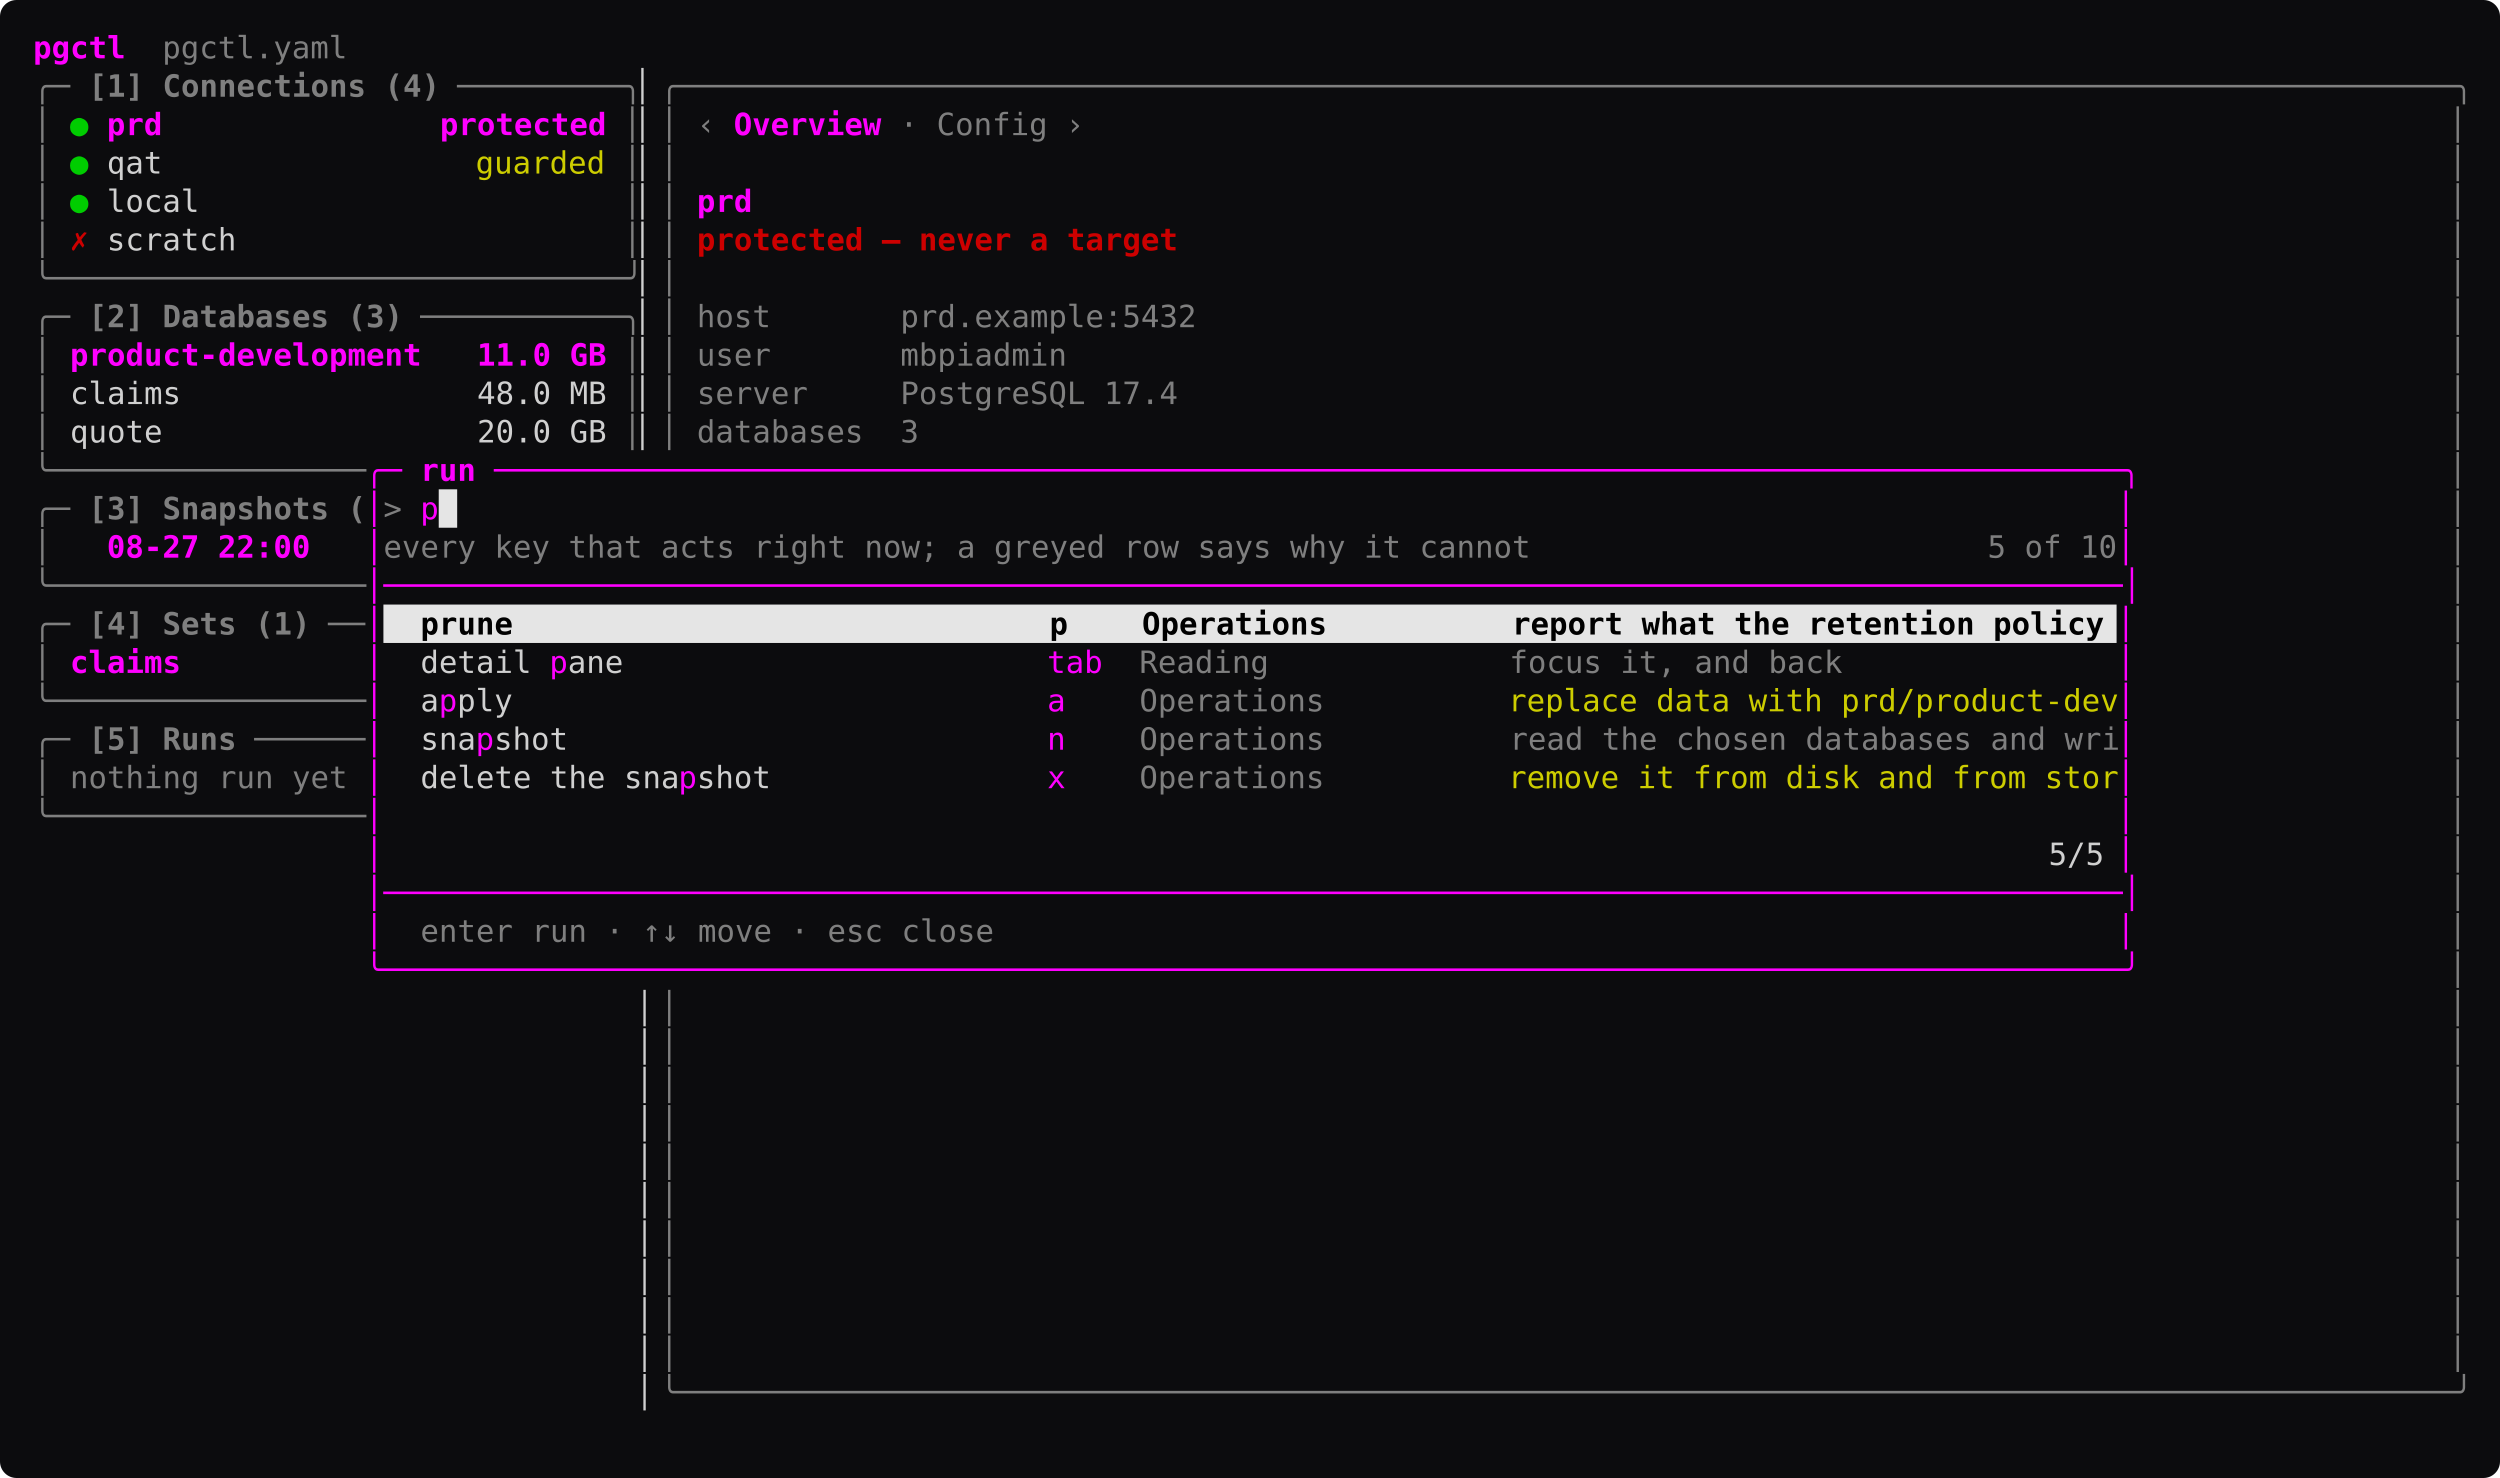
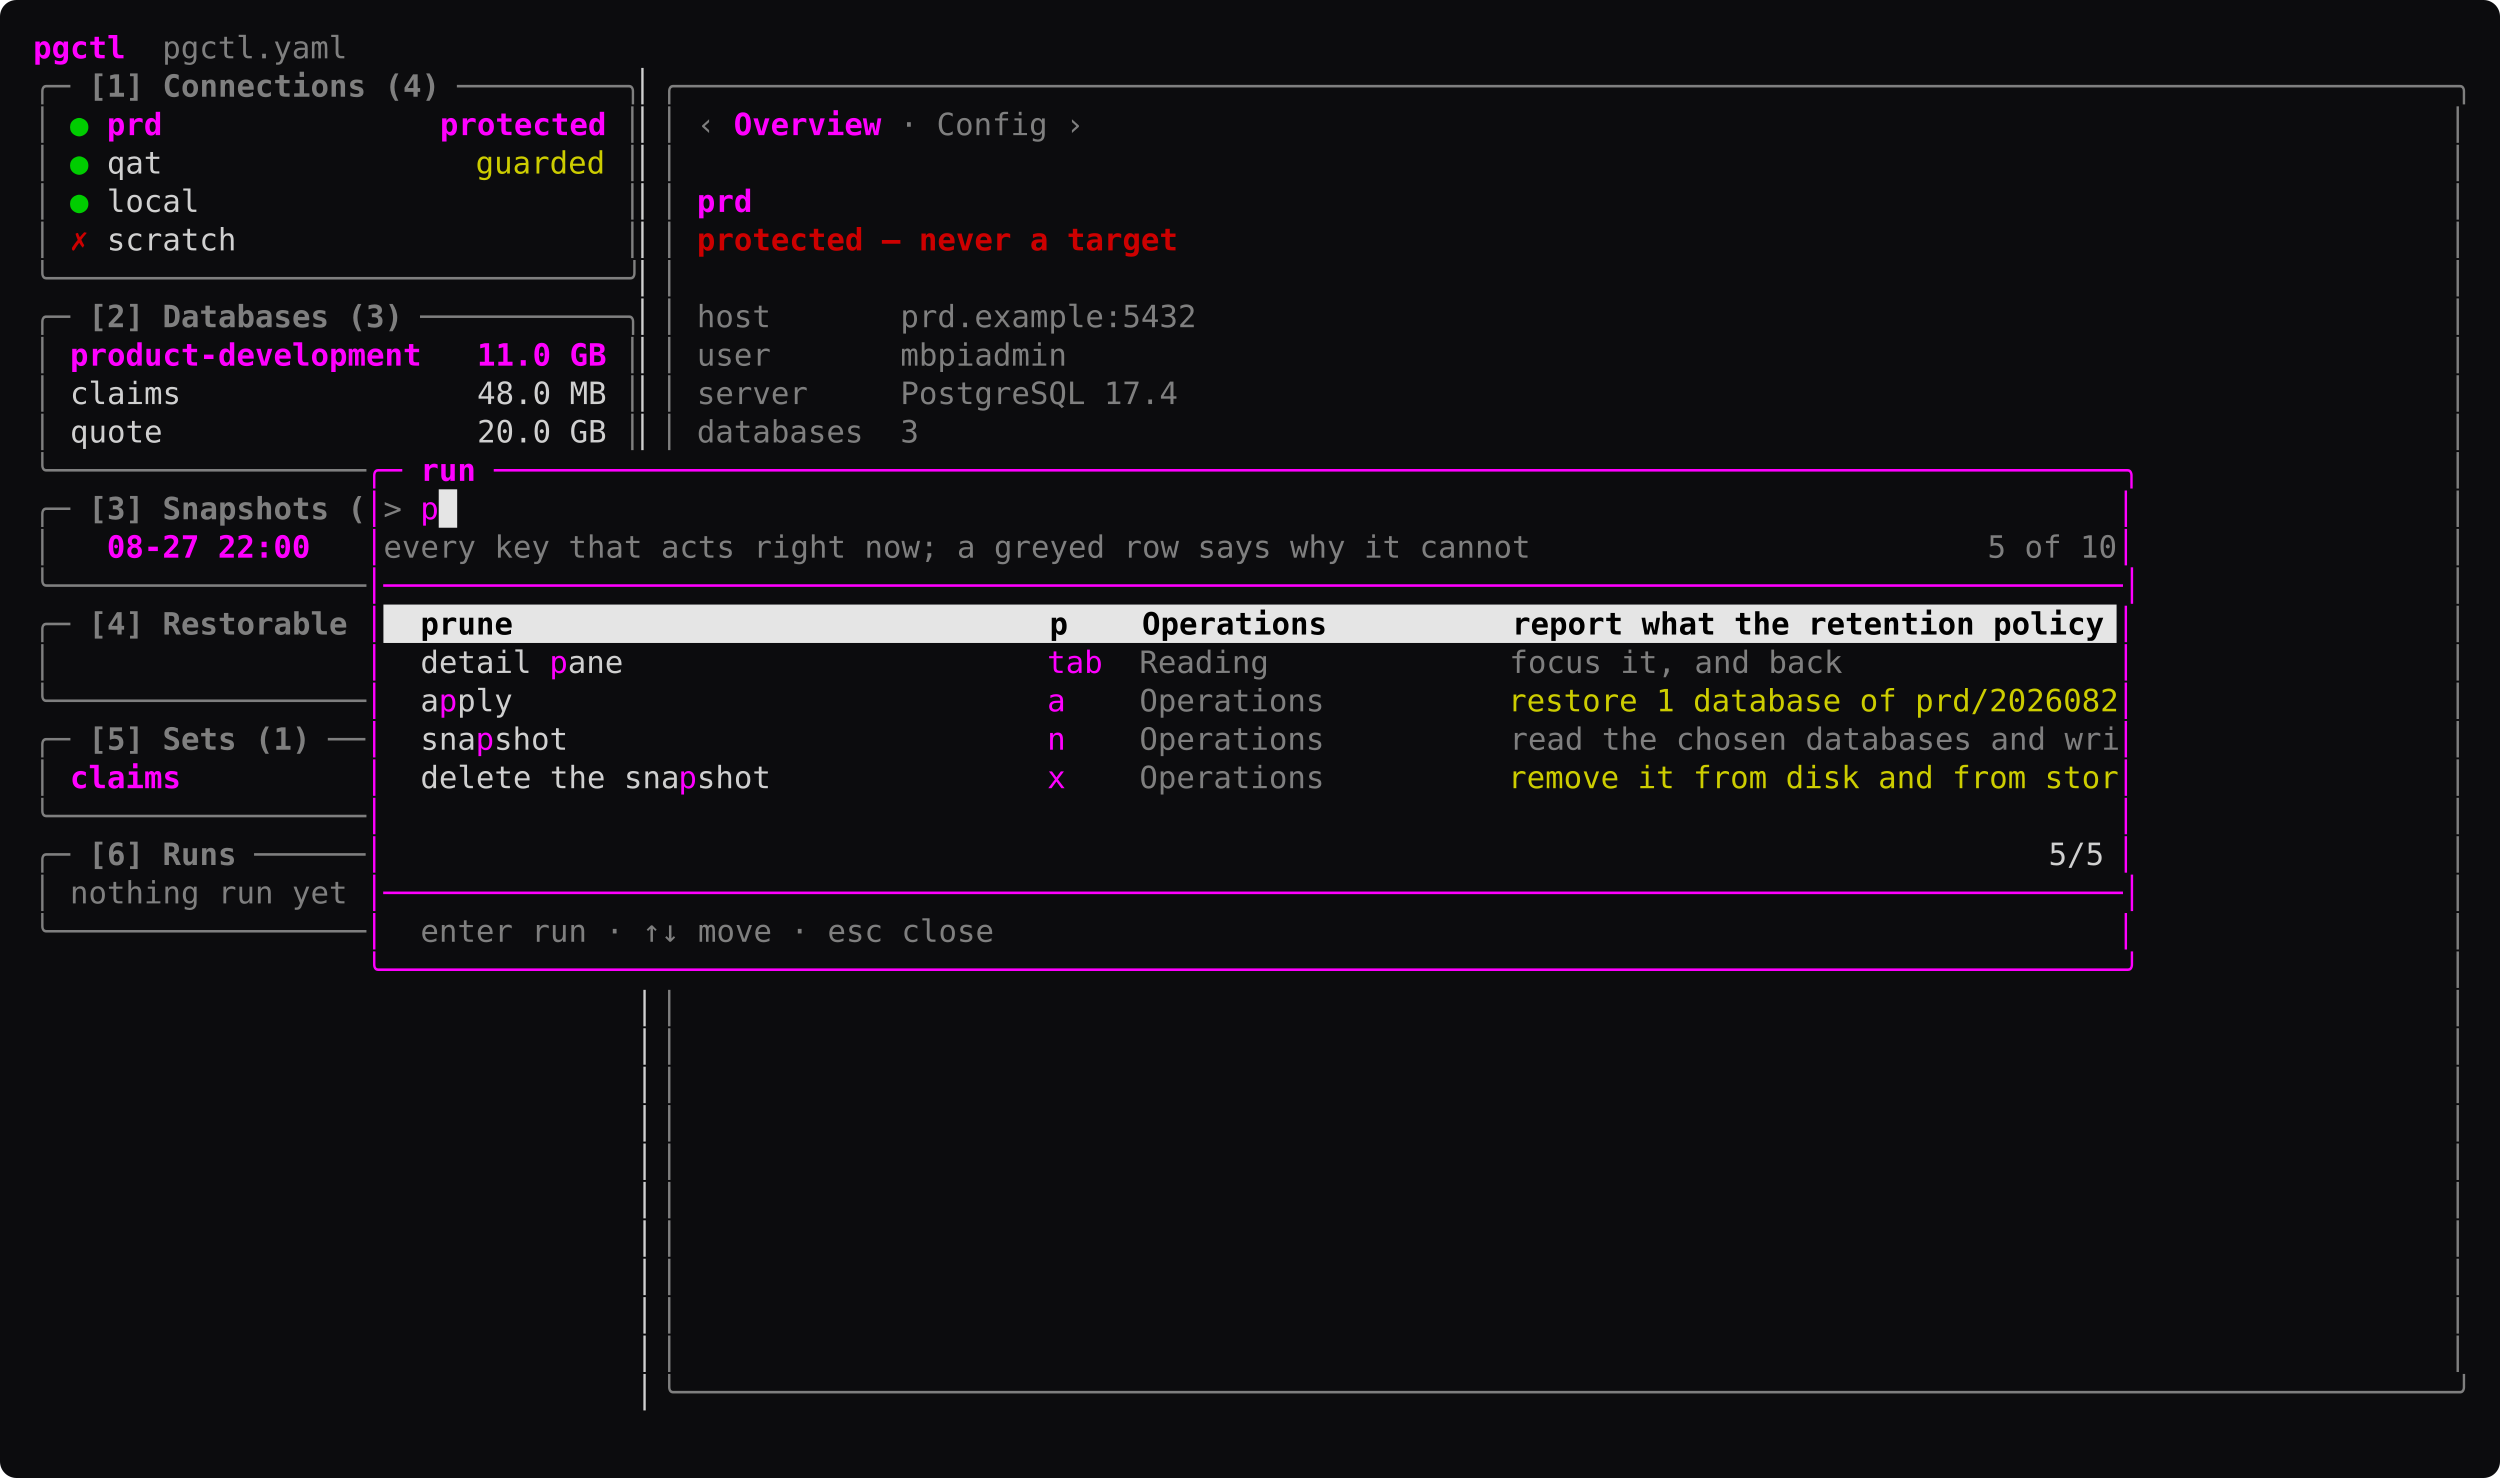
<svg xmlns="http://www.w3.org/2000/svg" width="1057.6" height="625.25" viewBox="0 0 1057.6 625.25" font-family="ui-monospace, 'SF Mono', SFMono-Regular, Menlo, Consolas, 'DejaVu Sans Mono', monospace" font-size="13" role="img">
  <rect width="1057.6" height="625.25" rx="7" fill="#0c0c0e" />
  <rect x="185.6" y="207" width="7.8" height="16.25" fill="#e5e5e5" />
  <rect x="162.2" y="255.75" width="733.2" height="16.25" fill="#e5e5e5" />
  <text x="14" y="24.68" textLength="39" lengthAdjust="spacing" fill="#ff00ff" font-weight="600" xml:space="preserve">pgctl</text>
  <text x="53" y="24.68" textLength="93.6" lengthAdjust="spacing" fill="#7f7f7f" xml:space="preserve">  pgctl.yaml</text>
  <text x="14" y="40.92" textLength="15.6" lengthAdjust="spacing" fill="#7f7f7f" xml:space="preserve">╭─</text>
  <text x="29.6" y="40.92" textLength="156" lengthAdjust="spacing" fill="#7f7f7f" font-weight="600" xml:space="preserve"> [1] Connections (4)</text>
  <text x="193.4" y="40.92" textLength="78" lengthAdjust="spacing" fill="#7f7f7f" xml:space="preserve">─────────╮</text>
  <text x="271.4" y="40.92" textLength="7.8" lengthAdjust="spacing" fill="#d0d0d0" xml:space="preserve">▏</text>
  <text x="279.2" y="40.92" textLength="764.4" lengthAdjust="spacing" fill="#7f7f7f" xml:space="preserve">╭────────────────────────────────────────────────────────────────────────────────────────────────╮</text>
  <text x="14" y="57.17" textLength="7.8" lengthAdjust="spacing" fill="#7f7f7f" xml:space="preserve">│</text>
  <text x="29.6" y="57.17" textLength="7.8" lengthAdjust="spacing" fill="#00cd00" xml:space="preserve">●</text>
  <text x="45.2" y="57.17" textLength="210.6" lengthAdjust="spacing" fill="#ff00ff" font-weight="600" xml:space="preserve">prd               protected</text>
  <text x="263.6" y="57.17" textLength="7.8" lengthAdjust="spacing" fill="#7f7f7f" xml:space="preserve">│</text>
  <text x="271.4" y="57.17" textLength="7.8" lengthAdjust="spacing" fill="#d0d0d0" xml:space="preserve">▏</text>
  <text x="279.2" y="57.17" textLength="7.8" lengthAdjust="spacing" fill="#7f7f7f" xml:space="preserve">│</text>
  <text x="294.8" y="57.17" textLength="7.8" lengthAdjust="spacing" fill="#7f7f7f" xml:space="preserve">‹</text>
  <text x="310.4" y="57.17" textLength="7.8" lengthAdjust="spacing" fill="#ff00ff" font-weight="600" xml:space="preserve">O</text>
  <text x="318.2" y="57.17" textLength="7.8" lengthAdjust="spacing" fill="#ff00ff" font-weight="600" xml:space="preserve">v</text>
  <text x="326" y="57.17" textLength="7.8" lengthAdjust="spacing" fill="#ff00ff" font-weight="600" xml:space="preserve">e</text>
  <text x="333.8" y="57.17" textLength="7.8" lengthAdjust="spacing" fill="#ff00ff" font-weight="600" xml:space="preserve">r</text>
  <text x="341.6" y="57.17" textLength="7.8" lengthAdjust="spacing" fill="#ff00ff" font-weight="600" xml:space="preserve">v</text>
  <text x="349.4" y="57.17" textLength="7.8" lengthAdjust="spacing" fill="#ff00ff" font-weight="600" xml:space="preserve">i</text>
  <text x="357.2" y="57.17" textLength="7.8" lengthAdjust="spacing" fill="#ff00ff" font-weight="600" xml:space="preserve">e</text>
  <text x="365" y="57.17" textLength="7.8" lengthAdjust="spacing" fill="#ff00ff" font-weight="600" xml:space="preserve">w</text>
  <text x="380.6" y="57.17" textLength="7.8" lengthAdjust="spacing" fill="#7f7f7f" xml:space="preserve">·</text>
  <text x="388.4" y="57.17" textLength="54.6" lengthAdjust="spacing" fill="#7f7f7f" xml:space="preserve"> Config</text>
  <text x="450.8" y="57.17" textLength="7.8" lengthAdjust="spacing" fill="#7f7f7f" xml:space="preserve">›</text>
  <text x="1035.8" y="57.17" textLength="7.8" lengthAdjust="spacing" fill="#7f7f7f" xml:space="preserve">│</text>
  <text x="14" y="73.42" textLength="7.8" lengthAdjust="spacing" fill="#7f7f7f" xml:space="preserve">│</text>
  <text x="29.6" y="73.42" textLength="7.8" lengthAdjust="spacing" fill="#00cd00" xml:space="preserve">●</text>
  <text x="45.2" y="73.42" textLength="23.4" lengthAdjust="spacing" fill="#d0d0d0" xml:space="preserve">qat</text>
  <text x="201.2" y="73.42" textLength="54.6" lengthAdjust="spacing" fill="#cdcd00" xml:space="preserve">guarded</text>
  <text x="263.6" y="73.42" textLength="7.8" lengthAdjust="spacing" fill="#7f7f7f" xml:space="preserve">│</text>
  <text x="271.4" y="73.42" textLength="7.8" lengthAdjust="spacing" fill="#d0d0d0" xml:space="preserve">▏</text>
  <text x="279.2" y="73.42" textLength="7.8" lengthAdjust="spacing" fill="#7f7f7f" xml:space="preserve">│</text>
  <text x="1035.8" y="73.42" textLength="7.8" lengthAdjust="spacing" fill="#7f7f7f" xml:space="preserve">│</text>
  <text x="14" y="89.67" textLength="7.8" lengthAdjust="spacing" fill="#7f7f7f" xml:space="preserve">│</text>
  <text x="29.6" y="89.67" textLength="7.8" lengthAdjust="spacing" fill="#00cd00" xml:space="preserve">●</text>
  <text x="45.2" y="89.67" textLength="39" lengthAdjust="spacing" fill="#d0d0d0" xml:space="preserve">local</text>
  <text x="263.6" y="89.67" textLength="7.8" lengthAdjust="spacing" fill="#7f7f7f" xml:space="preserve">│</text>
  <text x="271.4" y="89.67" textLength="7.8" lengthAdjust="spacing" fill="#d0d0d0" xml:space="preserve">▏</text>
  <text x="279.2" y="89.67" textLength="7.8" lengthAdjust="spacing" fill="#7f7f7f" xml:space="preserve">│</text>
  <text x="294.8" y="89.67" textLength="23.4" lengthAdjust="spacing" fill="#ff00ff" font-weight="600" xml:space="preserve">prd</text>
  <text x="1035.8" y="89.67" textLength="7.8" lengthAdjust="spacing" fill="#7f7f7f" xml:space="preserve">│</text>
  <text x="14" y="105.92" textLength="7.8" lengthAdjust="spacing" fill="#7f7f7f" xml:space="preserve">│</text>
  <text x="29.6" y="105.92" textLength="7.8" lengthAdjust="spacing" fill="#cd0000" font-weight="600" xml:space="preserve">✗</text>
  <text x="45.2" y="105.92" textLength="54.6" lengthAdjust="spacing" fill="#d0d0d0" xml:space="preserve">scratch</text>
  <text x="263.6" y="105.92" textLength="7.8" lengthAdjust="spacing" fill="#7f7f7f" xml:space="preserve">│</text>
  <text x="271.4" y="105.92" textLength="7.8" lengthAdjust="spacing" fill="#d0d0d0" xml:space="preserve">▏</text>
  <text x="279.2" y="105.92" textLength="7.8" lengthAdjust="spacing" fill="#7f7f7f" xml:space="preserve">│</text>
  <text x="294.8" y="105.92" textLength="202.8" lengthAdjust="spacing" fill="#cd0000" font-weight="600" xml:space="preserve">protected — never a target</text>
  <text x="1035.8" y="105.92" textLength="7.8" lengthAdjust="spacing" fill="#7f7f7f" xml:space="preserve">│</text>
  <text x="14" y="122.17" textLength="257.4" lengthAdjust="spacing" fill="#7f7f7f" xml:space="preserve">╰───────────────────────────────╯</text>
  <text x="271.4" y="122.17" textLength="7.8" lengthAdjust="spacing" fill="#d0d0d0" xml:space="preserve">▏</text>
  <text x="279.2" y="122.17" textLength="7.8" lengthAdjust="spacing" fill="#7f7f7f" xml:space="preserve">│</text>
  <text x="1035.8" y="122.17" textLength="7.8" lengthAdjust="spacing" fill="#7f7f7f" xml:space="preserve">│</text>
  <text x="14" y="138.43" textLength="15.6" lengthAdjust="spacing" fill="#7f7f7f" xml:space="preserve">╭─</text>
  <text x="29.6" y="138.43" textLength="140.4" lengthAdjust="spacing" fill="#7f7f7f" font-weight="600" xml:space="preserve"> [2] Databases (3)</text>
  <text x="177.8" y="138.43" textLength="93.6" lengthAdjust="spacing" fill="#7f7f7f" xml:space="preserve">───────────╮</text>
  <text x="271.4" y="138.43" textLength="7.8" lengthAdjust="spacing" fill="#d0d0d0" xml:space="preserve">▏</text>
  <text x="279.2" y="138.43" textLength="7.8" lengthAdjust="spacing" fill="#7f7f7f" xml:space="preserve">│</text>
  <text x="294.8" y="138.43" textLength="210.6" lengthAdjust="spacing" fill="#7f7f7f" xml:space="preserve">host       prd.example:5432</text>
  <text x="1035.8" y="138.43" textLength="7.8" lengthAdjust="spacing" fill="#7f7f7f" xml:space="preserve">│</text>
  <text x="14" y="154.68" textLength="7.8" lengthAdjust="spacing" fill="#7f7f7f" xml:space="preserve">│</text>
  <text x="29.6" y="154.68" textLength="226.2" lengthAdjust="spacing" fill="#ff00ff" font-weight="600" xml:space="preserve">product-development   11.0 GB</text>
  <text x="263.6" y="154.68" textLength="7.8" lengthAdjust="spacing" fill="#7f7f7f" xml:space="preserve">│</text>
  <text x="271.4" y="154.68" textLength="7.8" lengthAdjust="spacing" fill="#d0d0d0" xml:space="preserve">▏</text>
  <text x="279.2" y="154.68" textLength="7.8" lengthAdjust="spacing" fill="#7f7f7f" xml:space="preserve">│</text>
  <text x="294.8" y="154.68" textLength="156" lengthAdjust="spacing" fill="#7f7f7f" xml:space="preserve">user       mbpiadmin</text>
  <text x="1035.8" y="154.68" textLength="7.8" lengthAdjust="spacing" fill="#7f7f7f" xml:space="preserve">│</text>
  <text x="14" y="170.93" textLength="7.8" lengthAdjust="spacing" fill="#7f7f7f" xml:space="preserve">│</text>
  <text x="21.8" y="170.93" textLength="234" lengthAdjust="spacing" fill="#d0d0d0" xml:space="preserve"> claims                48.0 MB</text>
  <text x="263.6" y="170.93" textLength="7.8" lengthAdjust="spacing" fill="#7f7f7f" xml:space="preserve">│</text>
  <text x="271.4" y="170.93" textLength="7.8" lengthAdjust="spacing" fill="#d0d0d0" xml:space="preserve">▏</text>
  <text x="279.2" y="170.93" textLength="7.8" lengthAdjust="spacing" fill="#7f7f7f" xml:space="preserve">│</text>
  <text x="294.8" y="170.93" textLength="202.8" lengthAdjust="spacing" fill="#7f7f7f" xml:space="preserve">server     PostgreSQL 17.4</text>
  <text x="1035.8" y="170.93" textLength="7.8" lengthAdjust="spacing" fill="#7f7f7f" xml:space="preserve">│</text>
  <text x="14" y="187.18" textLength="7.8" lengthAdjust="spacing" fill="#7f7f7f" xml:space="preserve">│</text>
  <text x="21.8" y="187.18" textLength="234" lengthAdjust="spacing" fill="#d0d0d0" xml:space="preserve"> quote                 20.0 GB</text>
  <text x="263.6" y="187.18" textLength="7.8" lengthAdjust="spacing" fill="#7f7f7f" xml:space="preserve">│</text>
  <text x="271.4" y="187.18" textLength="7.8" lengthAdjust="spacing" fill="#d0d0d0" xml:space="preserve">▏</text>
  <text x="279.2" y="187.18" textLength="7.8" lengthAdjust="spacing" fill="#7f7f7f" xml:space="preserve">│</text>
  <text x="294.8" y="187.18" textLength="93.6" lengthAdjust="spacing" fill="#7f7f7f" xml:space="preserve">databases  3</text>
  <text x="1035.8" y="187.18" textLength="7.8" lengthAdjust="spacing" fill="#7f7f7f" xml:space="preserve">│</text>
  <text x="14" y="203.43" textLength="140.4" lengthAdjust="spacing" fill="#7f7f7f" xml:space="preserve">╰─────────────────</text>
  <text x="154.4" y="203.43" textLength="15.6" lengthAdjust="spacing" fill="#ff00ff" xml:space="preserve">╭─</text>
  <text x="170" y="203.43" textLength="31.2" lengthAdjust="spacing" fill="#ff00ff" font-weight="600" xml:space="preserve"> run</text>
  <text x="209" y="203.43" textLength="694.2" lengthAdjust="spacing" fill="#ff00ff" xml:space="preserve">────────────────────────────────────────────────────────────────────────────────────────╮</text>
  <text x="1035.8" y="203.43" textLength="7.8" lengthAdjust="spacing" fill="#7f7f7f" xml:space="preserve">│</text>
  <text x="14" y="219.68" textLength="15.6" lengthAdjust="spacing" fill="#7f7f7f" xml:space="preserve">╭─</text>
  <text x="29.6" y="219.68" textLength="124.8" lengthAdjust="spacing" fill="#7f7f7f" font-weight="600" xml:space="preserve"> [3] Snapshots (</text>
  <text x="154.4" y="219.68" textLength="7.8" lengthAdjust="spacing" fill="#ff00ff" xml:space="preserve">│</text>
  <text x="162.2" y="219.68" textLength="7.8" lengthAdjust="spacing" fill="#7f7f7f" xml:space="preserve">&gt;</text>
  <text x="177.8" y="219.68" textLength="7.8" lengthAdjust="spacing" fill="#ff00ff" xml:space="preserve">p</text>
  <text x="895.4" y="219.68" textLength="7.8" lengthAdjust="spacing" fill="#ff00ff" xml:space="preserve">│</text>
  <text x="1035.8" y="219.68" textLength="7.8" lengthAdjust="spacing" fill="#7f7f7f" xml:space="preserve">│</text>
  <text x="14" y="235.93" textLength="7.8" lengthAdjust="spacing" fill="#7f7f7f" xml:space="preserve">│</text>
  <text x="45.2" y="235.93" textLength="85.8" lengthAdjust="spacing" fill="#ff00ff" font-weight="600" xml:space="preserve">08-27 22:00</text>
  <text x="154.4" y="235.93" textLength="7.8" lengthAdjust="spacing" fill="#ff00ff" xml:space="preserve">│</text>
  <text x="162.2" y="235.93" textLength="483.6" lengthAdjust="spacing" fill="#7f7f7f" xml:space="preserve">every key that acts right now; a greyed row says why it cannot</text>
  <text x="840.8" y="235.93" textLength="54.6" lengthAdjust="spacing" fill="#7f7f7f" xml:space="preserve">5 of 10</text>
  <text x="895.4" y="235.93" textLength="7.8" lengthAdjust="spacing" fill="#ff00ff" xml:space="preserve">│</text>
  <text x="1035.8" y="235.93" textLength="7.8" lengthAdjust="spacing" fill="#7f7f7f" xml:space="preserve">│</text>
  <text x="14" y="252.18" textLength="140.4" lengthAdjust="spacing" fill="#7f7f7f" xml:space="preserve">╰─────────────────</text>
  <text x="154.4" y="252.18" textLength="748.8" lengthAdjust="spacing" fill="#ff00ff" xml:space="preserve">│──────────────────────────────────────────────────────────────────────────────────────────────│</text>
  <text x="1035.8" y="252.18" textLength="7.8" lengthAdjust="spacing" fill="#7f7f7f" xml:space="preserve">│</text>
  <text x="14" y="268.43" textLength="15.6" lengthAdjust="spacing" fill="#7f7f7f" xml:space="preserve">╭─</text>
-   <text x="29.6" y="268.43" textLength="101.4" lengthAdjust="spacing" fill="#7f7f7f" font-weight="600" xml:space="preserve"> [4] Sets (1)</text>
-   <text x="138.8" y="268.43" textLength="15.6" lengthAdjust="spacing" fill="#7f7f7f" xml:space="preserve">──</text>
+   <text x="29.6" y="268.43" textLength="117" lengthAdjust="spacing" fill="#7f7f7f" font-weight="600" xml:space="preserve"> [4] Restorable</text>
  <text x="154.4" y="268.43" textLength="7.8" lengthAdjust="spacing" fill="#ff00ff" xml:space="preserve">│</text>
  <text x="162.2" y="268.43" textLength="725.4" lengthAdjust="spacing" fill="#000000" font-weight="600" xml:space="preserve">  prune                             p    Operations          report what the retention policy</text>
  <text x="895.4" y="268.43" textLength="7.8" lengthAdjust="spacing" fill="#ff00ff" xml:space="preserve">│</text>
  <text x="1035.8" y="268.43" textLength="7.8" lengthAdjust="spacing" fill="#7f7f7f" xml:space="preserve">│</text>
  <text x="14" y="284.68" textLength="7.8" lengthAdjust="spacing" fill="#7f7f7f" xml:space="preserve">│</text>
-   <text x="29.6" y="284.68" textLength="46.8" lengthAdjust="spacing" fill="#ff00ff" font-weight="600" xml:space="preserve">claims</text>
  <text x="154.4" y="284.68" textLength="7.8" lengthAdjust="spacing" fill="#ff00ff" xml:space="preserve">│</text>
  <text x="162.2" y="284.68" textLength="62.4" lengthAdjust="spacing" fill="#d0d0d0" xml:space="preserve">  detail</text>
  <text x="232.4" y="284.68" textLength="7.8" lengthAdjust="spacing" fill="#ff00ff" xml:space="preserve">p</text>
  <text x="240.2" y="284.68" textLength="23.4" lengthAdjust="spacing" fill="#d0d0d0" xml:space="preserve">ane</text>
  <text x="443" y="284.68" textLength="23.4" lengthAdjust="spacing" fill="#ff00ff" xml:space="preserve">tab</text>
  <text x="482" y="284.68" textLength="296.4" lengthAdjust="spacing" fill="#7f7f7f" xml:space="preserve">Reading             focus it, and back</text>
  <text x="895.4" y="284.68" textLength="7.8" lengthAdjust="spacing" fill="#ff00ff" xml:space="preserve">│</text>
  <text x="1035.8" y="284.68" textLength="7.8" lengthAdjust="spacing" fill="#7f7f7f" xml:space="preserve">│</text>
  <text x="14" y="300.93" textLength="140.4" lengthAdjust="spacing" fill="#7f7f7f" xml:space="preserve">╰─────────────────</text>
  <text x="154.4" y="300.93" textLength="7.8" lengthAdjust="spacing" fill="#ff00ff" xml:space="preserve">│</text>
  <text x="162.2" y="300.93" textLength="23.4" lengthAdjust="spacing" fill="#d0d0d0" xml:space="preserve">  a</text>
  <text x="185.6" y="300.93" textLength="7.8" lengthAdjust="spacing" fill="#ff00ff" xml:space="preserve">p</text>
  <text x="193.4" y="300.93" textLength="23.4" lengthAdjust="spacing" fill="#d0d0d0" xml:space="preserve">ply</text>
  <text x="443" y="300.93" textLength="7.8" lengthAdjust="spacing" fill="#ff00ff" xml:space="preserve">a</text>
  <text x="482" y="300.93" textLength="78" lengthAdjust="spacing" fill="#7f7f7f" xml:space="preserve">Operations</text>
-   <text x="638" y="300.93" textLength="257.4" lengthAdjust="spacing" fill="#cdcd00" xml:space="preserve">replace data with prd/product-dev</text>
+   <text x="638" y="300.93" textLength="257.4" lengthAdjust="spacing" fill="#cdcd00" xml:space="preserve">restore 1 database of prd/2026082</text>
  <text x="895.4" y="300.93" textLength="7.8" lengthAdjust="spacing" fill="#ff00ff" xml:space="preserve">│</text>
  <text x="1035.8" y="300.93" textLength="7.8" lengthAdjust="spacing" fill="#7f7f7f" xml:space="preserve">│</text>
  <text x="14" y="317.18" textLength="15.6" lengthAdjust="spacing" fill="#7f7f7f" xml:space="preserve">╭─</text>
-   <text x="29.6" y="317.18" textLength="70.2" lengthAdjust="spacing" fill="#7f7f7f" font-weight="600" xml:space="preserve"> [5] Runs</text>
-   <text x="107.6" y="317.18" textLength="46.8" lengthAdjust="spacing" fill="#7f7f7f" xml:space="preserve">──────</text>
+   <text x="29.6" y="317.18" textLength="101.4" lengthAdjust="spacing" fill="#7f7f7f" font-weight="600" xml:space="preserve"> [5] Sets (1)</text>
+   <text x="138.8" y="317.18" textLength="15.6" lengthAdjust="spacing" fill="#7f7f7f" xml:space="preserve">──</text>
  <text x="154.4" y="317.18" textLength="7.8" lengthAdjust="spacing" fill="#ff00ff" xml:space="preserve">│</text>
  <text x="162.2" y="317.18" textLength="39" lengthAdjust="spacing" fill="#d0d0d0" xml:space="preserve">  sna</text>
  <text x="201.2" y="317.18" textLength="7.8" lengthAdjust="spacing" fill="#ff00ff" xml:space="preserve">p</text>
  <text x="209" y="317.18" textLength="31.2" lengthAdjust="spacing" fill="#d0d0d0" xml:space="preserve">shot</text>
  <text x="443" y="317.18" textLength="7.8" lengthAdjust="spacing" fill="#ff00ff" xml:space="preserve">n</text>
  <text x="482" y="317.18" textLength="413.4" lengthAdjust="spacing" fill="#7f7f7f" xml:space="preserve">Operations          read the chosen databases and wri</text>
  <text x="895.4" y="317.18" textLength="7.8" lengthAdjust="spacing" fill="#ff00ff" xml:space="preserve">│</text>
  <text x="1035.8" y="317.18" textLength="7.8" lengthAdjust="spacing" fill="#7f7f7f" xml:space="preserve">│</text>
  <text x="14" y="333.43" textLength="7.8" lengthAdjust="spacing" fill="#7f7f7f" xml:space="preserve">│</text>
-   <text x="29.6" y="333.43" textLength="117" lengthAdjust="spacing" fill="#7f7f7f" xml:space="preserve">nothing run yet</text>
+   <text x="29.6" y="333.43" textLength="46.8" lengthAdjust="spacing" fill="#ff00ff" font-weight="600" xml:space="preserve">claims</text>
  <text x="154.4" y="333.43" textLength="7.8" lengthAdjust="spacing" fill="#ff00ff" xml:space="preserve">│</text>
  <text x="162.2" y="333.43" textLength="124.8" lengthAdjust="spacing" fill="#d0d0d0" xml:space="preserve">  delete the sna</text>
  <text x="287" y="333.43" textLength="7.8" lengthAdjust="spacing" fill="#ff00ff" xml:space="preserve">p</text>
  <text x="294.8" y="333.43" textLength="31.2" lengthAdjust="spacing" fill="#d0d0d0" xml:space="preserve">shot</text>
  <text x="443" y="333.43" textLength="7.8" lengthAdjust="spacing" fill="#ff00ff" xml:space="preserve">x</text>
  <text x="482" y="333.43" textLength="78" lengthAdjust="spacing" fill="#7f7f7f" xml:space="preserve">Operations</text>
  <text x="638" y="333.43" textLength="257.4" lengthAdjust="spacing" fill="#cdcd00" xml:space="preserve">remove it from disk and from stor</text>
  <text x="895.4" y="333.43" textLength="7.8" lengthAdjust="spacing" fill="#ff00ff" xml:space="preserve">│</text>
  <text x="1035.8" y="333.43" textLength="7.8" lengthAdjust="spacing" fill="#7f7f7f" xml:space="preserve">│</text>
  <text x="14" y="349.68" textLength="140.4" lengthAdjust="spacing" fill="#7f7f7f" xml:space="preserve">╰─────────────────</text>
  <text x="154.4" y="349.68" textLength="7.8" lengthAdjust="spacing" fill="#ff00ff" xml:space="preserve">│</text>
  <text x="895.4" y="349.68" textLength="7.8" lengthAdjust="spacing" fill="#ff00ff" xml:space="preserve">│</text>
  <text x="1035.8" y="349.68" textLength="7.8" lengthAdjust="spacing" fill="#7f7f7f" xml:space="preserve">│</text>
+   <text x="14" y="365.93" textLength="15.6" lengthAdjust="spacing" fill="#7f7f7f" xml:space="preserve">╭─</text>
+   <text x="29.6" y="365.93" textLength="70.2" lengthAdjust="spacing" fill="#7f7f7f" font-weight="600" xml:space="preserve"> [6] Runs</text>
+   <text x="107.6" y="365.93" textLength="46.8" lengthAdjust="spacing" fill="#7f7f7f" xml:space="preserve">──────</text>
  <text x="154.4" y="365.93" textLength="7.8" lengthAdjust="spacing" fill="#ff00ff" xml:space="preserve">│</text>
  <text x="162.2" y="365.93" textLength="725.4" lengthAdjust="spacing" fill="#d0d0d0" xml:space="preserve">                                                                                          5/5</text>
  <text x="895.4" y="365.93" textLength="7.8" lengthAdjust="spacing" fill="#ff00ff" xml:space="preserve">│</text>
  <text x="1035.8" y="365.93" textLength="7.8" lengthAdjust="spacing" fill="#7f7f7f" xml:space="preserve">│</text>
+   <text x="14" y="382.18" textLength="7.8" lengthAdjust="spacing" fill="#7f7f7f" xml:space="preserve">│</text>
+   <text x="29.6" y="382.18" textLength="117" lengthAdjust="spacing" fill="#7f7f7f" xml:space="preserve">nothing run yet</text>
  <text x="154.4" y="382.18" textLength="748.8" lengthAdjust="spacing" fill="#ff00ff" xml:space="preserve">│──────────────────────────────────────────────────────────────────────────────────────────────│</text>
  <text x="1035.8" y="382.18" textLength="7.8" lengthAdjust="spacing" fill="#7f7f7f" xml:space="preserve">│</text>
+   <text x="14" y="398.43" textLength="140.4" lengthAdjust="spacing" fill="#7f7f7f" xml:space="preserve">╰─────────────────</text>
  <text x="154.4" y="398.43" textLength="7.8" lengthAdjust="spacing" fill="#ff00ff" xml:space="preserve">│</text>
  <text x="162.2" y="398.43" textLength="257.4" lengthAdjust="spacing" fill="#7f7f7f" xml:space="preserve">  enter run · ↑↓ move · esc close</text>
  <text x="895.4" y="398.43" textLength="7.8" lengthAdjust="spacing" fill="#ff00ff" xml:space="preserve">│</text>
  <text x="1035.8" y="398.43" textLength="7.8" lengthAdjust="spacing" fill="#7f7f7f" xml:space="preserve">│</text>
  <text x="154.4" y="414.68" textLength="748.8" lengthAdjust="spacing" fill="#ff00ff" xml:space="preserve">╰──────────────────────────────────────────────────────────────────────────────────────────────╯</text>
  <text x="1035.8" y="414.68" textLength="7.8" lengthAdjust="spacing" fill="#7f7f7f" xml:space="preserve">│</text>
  <text x="14" y="430.93" textLength="265.2" lengthAdjust="spacing" fill="#d0d0d0" xml:space="preserve">                                 ▏</text>
  <text x="279.2" y="430.93" textLength="7.8" lengthAdjust="spacing" fill="#7f7f7f" xml:space="preserve">│</text>
  <text x="1035.8" y="430.93" textLength="7.8" lengthAdjust="spacing" fill="#7f7f7f" xml:space="preserve">│</text>
  <text x="14" y="447.18" textLength="265.2" lengthAdjust="spacing" fill="#d0d0d0" xml:space="preserve">                                 ▏</text>
  <text x="279.2" y="447.18" textLength="7.8" lengthAdjust="spacing" fill="#7f7f7f" xml:space="preserve">│</text>
  <text x="1035.8" y="447.18" textLength="7.8" lengthAdjust="spacing" fill="#7f7f7f" xml:space="preserve">│</text>
  <text x="14" y="463.43" textLength="265.2" lengthAdjust="spacing" fill="#d0d0d0" xml:space="preserve">                                 ▏</text>
  <text x="279.2" y="463.43" textLength="7.8" lengthAdjust="spacing" fill="#7f7f7f" xml:space="preserve">│</text>
  <text x="1035.8" y="463.43" textLength="7.8" lengthAdjust="spacing" fill="#7f7f7f" xml:space="preserve">│</text>
  <text x="14" y="479.68" textLength="265.2" lengthAdjust="spacing" fill="#d0d0d0" xml:space="preserve">                                 ▏</text>
  <text x="279.2" y="479.68" textLength="7.8" lengthAdjust="spacing" fill="#7f7f7f" xml:space="preserve">│</text>
  <text x="1035.8" y="479.68" textLength="7.8" lengthAdjust="spacing" fill="#7f7f7f" xml:space="preserve">│</text>
  <text x="14" y="495.93" textLength="265.2" lengthAdjust="spacing" fill="#d0d0d0" xml:space="preserve">                                 ▏</text>
  <text x="279.2" y="495.93" textLength="7.8" lengthAdjust="spacing" fill="#7f7f7f" xml:space="preserve">│</text>
  <text x="1035.8" y="495.93" textLength="7.8" lengthAdjust="spacing" fill="#7f7f7f" xml:space="preserve">│</text>
  <text x="14" y="512.17" textLength="265.2" lengthAdjust="spacing" fill="#d0d0d0" xml:space="preserve">                                 ▏</text>
  <text x="279.2" y="512.17" textLength="7.8" lengthAdjust="spacing" fill="#7f7f7f" xml:space="preserve">│</text>
  <text x="1035.8" y="512.17" textLength="7.8" lengthAdjust="spacing" fill="#7f7f7f" xml:space="preserve">│</text>
  <text x="14" y="528.42" textLength="265.2" lengthAdjust="spacing" fill="#d0d0d0" xml:space="preserve">                                 ▏</text>
  <text x="279.2" y="528.42" textLength="7.8" lengthAdjust="spacing" fill="#7f7f7f" xml:space="preserve">│</text>
  <text x="1035.8" y="528.42" textLength="7.8" lengthAdjust="spacing" fill="#7f7f7f" xml:space="preserve">│</text>
  <text x="14" y="544.67" textLength="265.2" lengthAdjust="spacing" fill="#d0d0d0" xml:space="preserve">                                 ▏</text>
  <text x="279.2" y="544.67" textLength="7.8" lengthAdjust="spacing" fill="#7f7f7f" xml:space="preserve">│</text>
  <text x="1035.8" y="544.67" textLength="7.8" lengthAdjust="spacing" fill="#7f7f7f" xml:space="preserve">│</text>
  <text x="14" y="560.92" textLength="265.2" lengthAdjust="spacing" fill="#d0d0d0" xml:space="preserve">                                 ▏</text>
  <text x="279.2" y="560.92" textLength="7.8" lengthAdjust="spacing" fill="#7f7f7f" xml:space="preserve">│</text>
  <text x="1035.8" y="560.92" textLength="7.8" lengthAdjust="spacing" fill="#7f7f7f" xml:space="preserve">│</text>
  <text x="14" y="577.17" textLength="265.2" lengthAdjust="spacing" fill="#d0d0d0" xml:space="preserve">                                 ▏</text>
  <text x="279.2" y="577.17" textLength="7.8" lengthAdjust="spacing" fill="#7f7f7f" xml:space="preserve">│</text>
  <text x="1035.8" y="577.17" textLength="7.8" lengthAdjust="spacing" fill="#7f7f7f" xml:space="preserve">│</text>
  <text x="14" y="593.42" textLength="265.2" lengthAdjust="spacing" fill="#d0d0d0" xml:space="preserve">                                 ▏</text>
  <text x="279.2" y="593.42" textLength="764.4" lengthAdjust="spacing" fill="#7f7f7f" xml:space="preserve">╰────────────────────────────────────────────────────────────────────────────────────────────────╯</text>
</svg>
